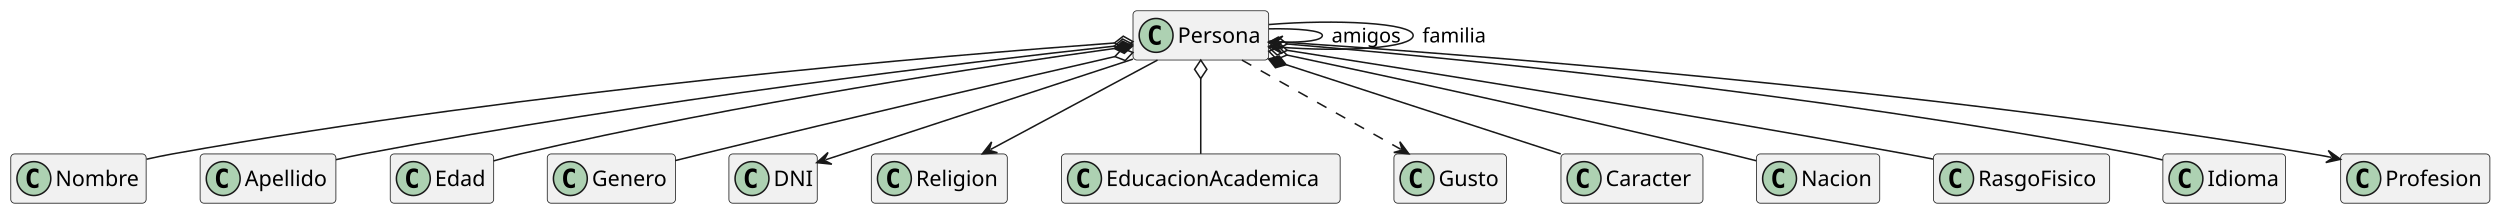
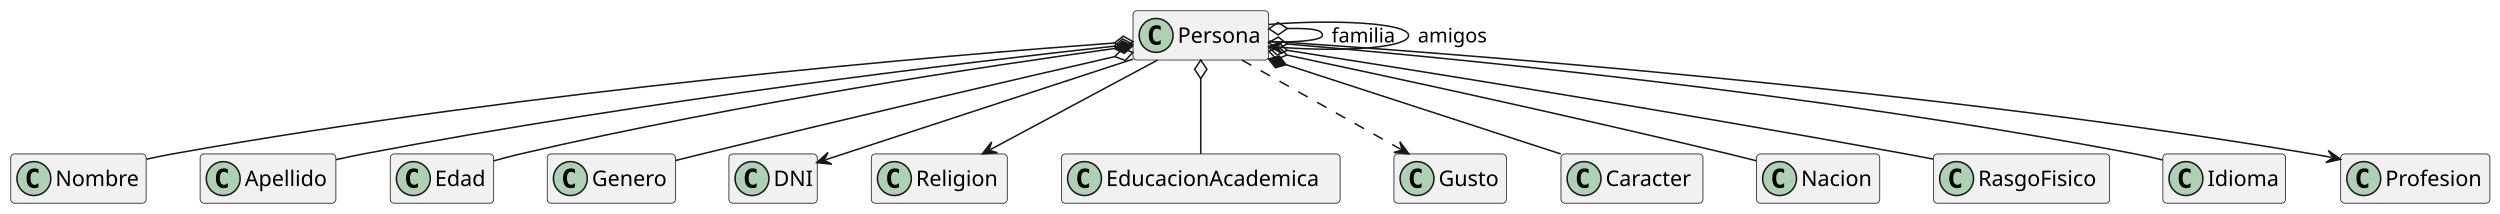
<svg xmlns="http://www.w3.org/2000/svg" contentStyleType="text/css" data-diagram-type="CLASS" height="139px" preserveAspectRatio="none" style="width:1624px;height:139px;background:#FFFFFF;" version="1.1" viewBox="0 0 1624 139" width="1624px" zoomAndPan="magnify">
  <defs />
  <g>
    <g class="entity" data-entity="Persona" data-source-line="3" data-uid="ent0002" id="entity_Persona">
      <rect fill="#F1F1F1" height="32" rx="2.5" ry="2.5" style="stroke:#181818;stroke-width:0.5;" width="88.123" x="736" y="7" />
      <ellipse cx="751" cy="23" fill="#ADD1B2" rx="11" ry="11" style="stroke:#181818;stroke-width:1;" />
      <path d="M753.969,28.641 Q753.391,28.938 752.75,29.078 Q752.109,29.234 751.406,29.234 Q748.906,29.234 747.578,27.594 Q746.266,25.938 746.266,22.812 Q746.266,19.688 747.578,18.031 Q748.906,16.375 751.406,16.375 Q752.109,16.375 752.75,16.531 Q753.406,16.688 753.969,16.984 L753.969,19.703 Q753.344,19.125 752.75,18.859 Q752.156,18.578 751.531,18.578 Q750.188,18.578 749.5,19.656 Q748.812,20.719 748.812,22.812 Q748.812,24.906 749.5,25.984 Q750.188,27.047 751.531,27.047 Q752.156,27.047 752.75,26.781 Q753.344,26.5 753.969,25.922 L753.969,28.641 Z " fill="#000000" />
      <text fill="#000000" font-family="sans-serif" font-size="14" lengthAdjust="spacing" textLength="56.123" x="765" y="27.847">Persona</text>
    </g>
    <g class="entity" data-entity="Nombre" data-source-line="6" data-uid="ent0003" id="entity_Nombre">
      <rect fill="#F1F1F1" height="32" rx="2.5" ry="2.5" style="stroke:#181818;stroke-width:0.5;" width="87.932" x="7" y="100" />
      <ellipse cx="22" cy="116" fill="#ADD1B2" rx="11" ry="11" style="stroke:#181818;stroke-width:1;" />
      <path d="M24.969,121.641 Q24.391,121.938 23.75,122.078 Q23.109,122.234 22.406,122.234 Q19.906,122.234 18.578,120.594 Q17.266,118.938 17.266,115.812 Q17.266,112.688 18.578,111.031 Q19.906,109.375 22.406,109.375 Q23.109,109.375 23.75,109.531 Q24.406,109.688 24.969,109.984 L24.969,112.703 Q24.344,112.125 23.75,111.859 Q23.156,111.578 22.531,111.578 Q21.188,111.578 20.5,112.656 Q19.812,113.719 19.812,115.812 Q19.812,117.906 20.5,118.984 Q21.188,120.047 22.531,120.047 Q23.156,120.047 23.75,119.781 Q24.344,119.5 24.969,118.922 L24.969,121.641 Z " fill="#000000" />
      <text fill="#000000" font-family="sans-serif" font-size="14" lengthAdjust="spacing" textLength="55.932" x="36" y="120.847">Nombre</text>
    </g>
    <g class="entity" data-entity="Apellido" data-source-line="9" data-uid="ent0004" id="entity_Apellido">
      <rect fill="#F1F1F1" height="32" rx="2.5" ry="2.5" style="stroke:#181818;stroke-width:0.5;" width="88.198" x="130" y="100" />
      <ellipse cx="145" cy="116" fill="#ADD1B2" rx="11" ry="11" style="stroke:#181818;stroke-width:1;" />
      <path d="M147.969,121.641 Q147.391,121.938 146.75,122.078 Q146.109,122.234 145.406,122.234 Q142.906,122.234 141.578,120.594 Q140.266,118.938 140.266,115.812 Q140.266,112.688 141.578,111.031 Q142.906,109.375 145.406,109.375 Q146.109,109.375 146.75,109.531 Q147.406,109.688 147.969,109.984 L147.969,112.703 Q147.344,112.125 146.75,111.859 Q146.156,111.578 145.531,111.578 Q144.188,111.578 143.5,112.656 Q142.812,113.719 142.812,115.812 Q142.812,117.906 143.5,118.984 Q144.188,120.047 145.531,120.047 Q146.156,120.047 146.75,119.781 Q147.344,119.5 147.969,118.922 L147.969,121.641 Z " fill="#000000" />
      <text fill="#000000" font-family="sans-serif" font-size="14" lengthAdjust="spacing" textLength="56.198" x="159" y="120.847">Apellido</text>
    </g>
    <g class="entity" data-entity="Edad" data-source-line="12" data-uid="ent0005" id="entity_Edad">
      <rect fill="#F1F1F1" height="32" rx="2.5" ry="2.5" style="stroke:#181818;stroke-width:0.5;" width="67.198" x="253.5" y="100" />
      <ellipse cx="268.5" cy="116" fill="#ADD1B2" rx="11" ry="11" style="stroke:#181818;stroke-width:1;" />
      <path d="M271.469,121.641 Q270.891,121.938 270.25,122.078 Q269.609,122.234 268.906,122.234 Q266.406,122.234 265.078,120.594 Q263.766,118.938 263.766,115.812 Q263.766,112.688 265.078,111.031 Q266.406,109.375 268.906,109.375 Q269.609,109.375 270.25,109.531 Q270.906,109.688 271.469,109.984 L271.469,112.703 Q270.844,112.125 270.25,111.859 Q269.656,111.578 269.031,111.578 Q267.688,111.578 267,112.656 Q266.312,113.719 266.312,115.812 Q266.312,117.906 267,118.984 Q267.688,120.047 269.031,120.047 Q269.656,120.047 270.25,119.781 Q270.844,119.5 271.469,118.922 L271.469,121.641 Z " fill="#000000" />
      <text fill="#000000" font-family="sans-serif" font-size="14" lengthAdjust="spacing" textLength="35.198" x="282.5" y="120.847">Edad</text>
    </g>
    <g class="entity" data-entity="Genero" data-source-line="15" data-uid="ent0006" id="entity_Genero">
      <rect fill="#F1F1F1" height="32" rx="2.5" ry="2.5" style="stroke:#181818;stroke-width:0.5;" width="83.269" x="355.5" y="100" />
      <ellipse cx="370.5" cy="116" fill="#ADD1B2" rx="11" ry="11" style="stroke:#181818;stroke-width:1;" />
      <path d="M373.469,121.641 Q372.891,121.938 372.25,122.078 Q371.609,122.234 370.906,122.234 Q368.406,122.234 367.078,120.594 Q365.766,118.938 365.766,115.812 Q365.766,112.688 367.078,111.031 Q368.406,109.375 370.906,109.375 Q371.609,109.375 372.25,109.531 Q372.906,109.688 373.469,109.984 L373.469,112.703 Q372.844,112.125 372.25,111.859 Q371.656,111.578 371.031,111.578 Q369.688,111.578 369,112.656 Q368.312,113.719 368.312,115.812 Q368.312,117.906 369,118.984 Q369.688,120.047 371.031,120.047 Q371.656,120.047 372.25,119.781 Q372.844,119.5 373.469,118.922 L373.469,121.641 Z " fill="#000000" />
      <text fill="#000000" font-family="sans-serif" font-size="14" lengthAdjust="spacing" textLength="51.27" x="384.5" y="120.847">Genero</text>
    </g>
    <g class="entity" data-entity="DNI" data-source-line="18" data-uid="ent0007" id="entity_DNI">
      <rect fill="#F1F1F1" height="32" rx="2.5" ry="2.5" style="stroke:#181818;stroke-width:0.5;" width="57.382" x="473.5" y="100" />
      <ellipse cx="488.5" cy="116" fill="#ADD1B2" rx="11" ry="11" style="stroke:#181818;stroke-width:1;" />
      <path d="M491.469,121.641 Q490.891,121.938 490.25,122.078 Q489.609,122.234 488.906,122.234 Q486.406,122.234 485.078,120.594 Q483.766,118.938 483.766,115.812 Q483.766,112.688 485.078,111.031 Q486.406,109.375 488.906,109.375 Q489.609,109.375 490.25,109.531 Q490.906,109.688 491.469,109.984 L491.469,112.703 Q490.844,112.125 490.25,111.859 Q489.656,111.578 489.031,111.578 Q487.688,111.578 487,112.656 Q486.312,113.719 486.312,115.812 Q486.312,117.906 487,118.984 Q487.688,120.047 489.031,120.047 Q489.656,120.047 490.25,119.781 Q490.844,119.5 491.469,118.922 L491.469,121.641 Z " fill="#000000" />
      <text fill="#000000" font-family="sans-serif" font-size="14" lengthAdjust="spacing" textLength="25.382" x="502.5" y="120.847">DNI</text>
    </g>
    <g class="entity" data-entity="Religion" data-source-line="21" data-uid="ent0008" id="entity_Religion">
      <rect fill="#F1F1F1" height="32" rx="2.5" ry="2.5" style="stroke:#181818;stroke-width:0.5;" width="88.335" x="566" y="100" />
      <ellipse cx="581" cy="116" fill="#ADD1B2" rx="11" ry="11" style="stroke:#181818;stroke-width:1;" />
      <path d="M583.969,121.641 Q583.391,121.938 582.75,122.078 Q582.109,122.234 581.406,122.234 Q578.906,122.234 577.578,120.594 Q576.266,118.938 576.266,115.812 Q576.266,112.688 577.578,111.031 Q578.906,109.375 581.406,109.375 Q582.109,109.375 582.75,109.531 Q583.406,109.688 583.969,109.984 L583.969,112.703 Q583.344,112.125 582.75,111.859 Q582.156,111.578 581.531,111.578 Q580.188,111.578 579.5,112.656 Q578.812,113.719 578.812,115.812 Q578.812,117.906 579.5,118.984 Q580.188,120.047 581.531,120.047 Q582.156,120.047 582.75,119.781 Q583.344,119.5 583.969,118.922 L583.969,121.641 Z " fill="#000000" />
      <text fill="#000000" font-family="sans-serif" font-size="14" lengthAdjust="spacing" textLength="56.335" x="595" y="120.847">Religion</text>
    </g>
    <g class="entity" data-entity="EducacionAcademica" data-source-line="24" data-uid="ent0009" id="entity_EducacionAcademica">
      <rect fill="#F1F1F1" height="32" rx="2.5" ry="2.5" style="stroke:#181818;stroke-width:0.5;" width="181.065" x="689.5" y="100" />
      <ellipse cx="704.5" cy="116" fill="#ADD1B2" rx="11" ry="11" style="stroke:#181818;stroke-width:1;" />
      <path d="M707.469,121.641 Q706.891,121.938 706.25,122.078 Q705.609,122.234 704.906,122.234 Q702.406,122.234 701.078,120.594 Q699.766,118.938 699.766,115.812 Q699.766,112.688 701.078,111.031 Q702.406,109.375 704.906,109.375 Q705.609,109.375 706.25,109.531 Q706.906,109.688 707.469,109.984 L707.469,112.703 Q706.844,112.125 706.25,111.859 Q705.656,111.578 705.031,111.578 Q703.688,111.578 703,112.656 Q702.312,113.719 702.312,115.812 Q702.312,117.906 703,118.984 Q703.688,120.047 705.031,120.047 Q705.656,120.047 706.25,119.781 Q706.844,119.5 707.469,118.922 L707.469,121.641 Z " fill="#000000" />
      <text fill="#000000" font-family="sans-serif" font-size="14" lengthAdjust="spacing" textLength="149.065" x="718.5" y="120.847">EducacionAcademica</text>
    </g>
    <g class="entity" data-entity="Gusto" data-source-line="27" data-uid="ent0010" id="entity_Gusto">
      <rect fill="#F1F1F1" height="32" rx="2.5" ry="2.5" style="stroke:#181818;stroke-width:0.5;" width="73.07" x="905.5" y="100" />
      <ellipse cx="920.5" cy="116" fill="#ADD1B2" rx="11" ry="11" style="stroke:#181818;stroke-width:1;" />
      <path d="M923.469,121.641 Q922.891,121.938 922.25,122.078 Q921.609,122.234 920.906,122.234 Q918.406,122.234 917.078,120.594 Q915.766,118.938 915.766,115.812 Q915.766,112.688 917.078,111.031 Q918.406,109.375 920.906,109.375 Q921.609,109.375 922.25,109.531 Q922.906,109.688 923.469,109.984 L923.469,112.703 Q922.844,112.125 922.25,111.859 Q921.656,111.578 921.031,111.578 Q919.688,111.578 919,112.656 Q918.312,113.719 918.312,115.812 Q918.312,117.906 919,118.984 Q919.688,120.047 921.031,120.047 Q921.656,120.047 922.25,119.781 Q922.844,119.5 923.469,118.922 L923.469,121.641 Z " fill="#000000" />
      <text fill="#000000" font-family="sans-serif" font-size="14" lengthAdjust="spacing" textLength="41.07" x="934.5" y="120.847">Gusto</text>
    </g>
    <g class="entity" data-entity="Caracter" data-source-line="30" data-uid="ent0011" id="entity_Caracter">
      <rect fill="#F1F1F1" height="32" rx="2.5" ry="2.5" style="stroke:#181818;stroke-width:0.5;" width="92.245" x="1014" y="100" />
      <ellipse cx="1029" cy="116" fill="#ADD1B2" rx="11" ry="11" style="stroke:#181818;stroke-width:1;" />
      <path d="M1031.969,121.641 Q1031.391,121.938 1030.75,122.078 Q1030.109,122.234 1029.406,122.234 Q1026.906,122.234 1025.578,120.594 Q1024.266,118.938 1024.266,115.812 Q1024.266,112.688 1025.578,111.031 Q1026.906,109.375 1029.406,109.375 Q1030.109,109.375 1030.75,109.531 Q1031.406,109.688 1031.969,109.984 L1031.969,112.703 Q1031.344,112.125 1030.75,111.859 Q1030.156,111.578 1029.531,111.578 Q1028.188,111.578 1027.5,112.656 Q1026.812,113.719 1026.812,115.812 Q1026.812,117.906 1027.5,118.984 Q1028.188,120.047 1029.531,120.047 Q1030.156,120.047 1030.75,119.781 Q1031.344,119.5 1031.969,118.922 L1031.969,121.641 Z " fill="#000000" />
      <text fill="#000000" font-family="sans-serif" font-size="14" lengthAdjust="spacing" textLength="60.245" x="1043" y="120.847">Caracter</text>
    </g>
    <g class="entity" data-entity="Nacion" data-source-line="33" data-uid="ent0012" id="entity_Nacion">
      <rect fill="#F1F1F1" height="32" rx="2.5" ry="2.5" style="stroke:#181818;stroke-width:0.5;" width="80.077" x="1141" y="100" />
      <ellipse cx="1156" cy="116" fill="#ADD1B2" rx="11" ry="11" style="stroke:#181818;stroke-width:1;" />
      <path d="M1158.969,121.641 Q1158.391,121.938 1157.75,122.078 Q1157.109,122.234 1156.406,122.234 Q1153.906,122.234 1152.578,120.594 Q1151.266,118.938 1151.266,115.812 Q1151.266,112.688 1152.578,111.031 Q1153.906,109.375 1156.406,109.375 Q1157.109,109.375 1157.75,109.531 Q1158.406,109.688 1158.969,109.984 L1158.969,112.703 Q1158.344,112.125 1157.75,111.859 Q1157.156,111.578 1156.531,111.578 Q1155.188,111.578 1154.5,112.656 Q1153.812,113.719 1153.812,115.812 Q1153.812,117.906 1154.5,118.984 Q1155.188,120.047 1156.531,120.047 Q1157.156,120.047 1157.75,119.781 Q1158.344,119.5 1158.969,118.922 L1158.969,121.641 Z " fill="#000000" />
      <text fill="#000000" font-family="sans-serif" font-size="14" lengthAdjust="spacing" textLength="48.077" x="1170" y="120.847">Nacion</text>
    </g>
    <g class="entity" data-entity="RasgoFisico" data-source-line="36" data-uid="ent0013" id="entity_RasgoFisico">
      <rect fill="#F1F1F1" height="32" rx="2.5" ry="2.5" style="stroke:#181818;stroke-width:0.5;" width="114.441" x="1256" y="100" />
      <ellipse cx="1271" cy="116" fill="#ADD1B2" rx="11" ry="11" style="stroke:#181818;stroke-width:1;" />
      <path d="M1273.969,121.641 Q1273.391,121.938 1272.75,122.078 Q1272.109,122.234 1271.406,122.234 Q1268.906,122.234 1267.578,120.594 Q1266.266,118.938 1266.266,115.812 Q1266.266,112.688 1267.578,111.031 Q1268.906,109.375 1271.406,109.375 Q1272.109,109.375 1272.75,109.531 Q1273.406,109.688 1273.969,109.984 L1273.969,112.703 Q1273.344,112.125 1272.75,111.859 Q1272.156,111.578 1271.531,111.578 Q1270.188,111.578 1269.5,112.656 Q1268.812,113.719 1268.812,115.812 Q1268.812,117.906 1269.5,118.984 Q1270.188,120.047 1271.531,120.047 Q1272.156,120.047 1272.75,119.781 Q1273.344,119.5 1273.969,118.922 L1273.969,121.641 Z " fill="#000000" />
      <text fill="#000000" font-family="sans-serif" font-size="14" lengthAdjust="spacing" textLength="82.441" x="1285" y="120.847">RasgoFisico</text>
    </g>
    <g class="entity" data-entity="Idioma" data-source-line="39" data-uid="ent0014" id="entity_Idioma">
      <rect fill="#F1F1F1" height="32" rx="2.5" ry="2.5" style="stroke:#181818;stroke-width:0.5;" width="79.688" x="1405" y="100" />
      <ellipse cx="1420" cy="116" fill="#ADD1B2" rx="11" ry="11" style="stroke:#181818;stroke-width:1;" />
      <path d="M1422.969,121.641 Q1422.391,121.938 1421.75,122.078 Q1421.109,122.234 1420.406,122.234 Q1417.906,122.234 1416.578,120.594 Q1415.266,118.938 1415.266,115.812 Q1415.266,112.688 1416.578,111.031 Q1417.906,109.375 1420.406,109.375 Q1421.109,109.375 1421.75,109.531 Q1422.406,109.688 1422.969,109.984 L1422.969,112.703 Q1422.344,112.125 1421.75,111.859 Q1421.156,111.578 1420.531,111.578 Q1419.188,111.578 1418.5,112.656 Q1417.812,113.719 1417.812,115.812 Q1417.812,117.906 1418.5,118.984 Q1419.188,120.047 1420.531,120.047 Q1421.156,120.047 1421.75,119.781 Q1422.344,119.5 1422.969,118.922 L1422.969,121.641 Z " fill="#000000" />
      <text fill="#000000" font-family="sans-serif" font-size="14" lengthAdjust="spacing" textLength="47.688" x="1434" y="120.847">Idioma</text>
    </g>
    <g class="entity" data-entity="Profesion" data-source-line="42" data-uid="ent0015" id="entity_Profesion">
      <rect fill="#F1F1F1" height="32" rx="2.5" ry="2.5" style="stroke:#181818;stroke-width:0.5;" width="96.928" x="1520.5" y="100" />
      <ellipse cx="1535.5" cy="116" fill="#ADD1B2" rx="11" ry="11" style="stroke:#181818;stroke-width:1;" />
      <path d="M1538.469,121.641 Q1537.891,121.938 1537.25,122.078 Q1536.609,122.234 1535.906,122.234 Q1533.406,122.234 1532.078,120.594 Q1530.766,118.938 1530.766,115.812 Q1530.766,112.688 1532.078,111.031 Q1533.406,109.375 1535.906,109.375 Q1536.609,109.375 1537.25,109.531 Q1537.906,109.688 1538.469,109.984 L1538.469,112.703 Q1537.844,112.125 1537.25,111.859 Q1536.656,111.578 1536.031,111.578 Q1534.688,111.578 1534,112.656 Q1533.312,113.719 1533.312,115.812 Q1533.312,117.906 1534,118.984 Q1534.688,120.047 1536.031,120.047 Q1536.656,120.047 1537.25,119.781 Q1537.844,119.5 1538.469,118.922 L1538.469,121.641 Z " fill="#000000" />
      <text fill="#000000" font-family="sans-serif" font-size="14" lengthAdjust="spacing" textLength="64.928" x="1549.5" y="120.847">Profesion</text>
    </g>
    <g class="link" data-entity-1="Persona" data-entity-2="Caracter" data-source-line="45" data-uid="lnk16" id="link_Persona_Caracter">
      <path codeLine="45" d="M835.472,42.03 C887.212,58.85 961.25,82.9 1013.87,100.01" fill="none" id="Persona-backto-Caracter" style="stroke:#181818;stroke-width:1;" />
      <polygon fill="#181818" points="824.06,38.32,828.529,43.979,835.472,42.03,831.003,36.371,824.06,38.32" style="stroke:#181818;stroke-width:1;" />
    </g>
    <g class="link" data-entity-1="Persona" data-entity-2="Edad" data-source-line="46" data-uid="lnk17" id="link_Persona_Edad">
      <path codeLine="46" d="M723.862,31.515 C643.892,42.515 482.1,66.54 338,100 C332.34,101.32 326.37,102.89 320.6,104.52" fill="none" id="Persona-backto-Edad" style="stroke:#181818;stroke-width:1;" />
      <polygon fill="#181818" points="735.75,29.88,729.261,26.735,723.862,31.515,730.351,34.66,735.75,29.88" style="stroke:#181818;stroke-width:1;" />
    </g>
    <g class="link" data-entity-1="Persona" data-entity-2="RasgoFisico" data-source-line="47" data-uid="lnk18" id="link_Persona_RasgoFisico">
      <path codeLine="47" d="M836.156,32.701 C918.006,45.481 1086.56,72.3 1238,100 C1243.75,101.05 1249.73,102.18 1255.71,103.34" fill="none" id="Persona-backto-RasgoFisico" style="stroke:#181818;stroke-width:1;" />
      <polygon fill="none" points="824.3,30.85,829.611,35.728,836.156,32.701,830.845,27.823,824.3,30.85" style="stroke:#181818;stroke-width:1;" />
    </g>
    <g class="link" data-entity-1="Persona" data-entity-2="Genero" data-source-line="48" data-uid="lnk19" id="link_Persona_Genero">
      <path codeLine="48" d="M724.224,36.752 C661.824,51.062 555.9,75.59 456,100 C450.35,101.38 444.41,102.86 438.56,104.33" fill="none" id="Persona-backto-Genero" style="stroke:#181818;stroke-width:1;" />
      <polygon fill="none" points="735.92,34.07,729.178,31.512,724.224,36.752,730.966,39.31,735.92,34.07" style="stroke:#181818;stroke-width:1;" />
    </g>
    <g class="link" data-entity-1="Persona" data-entity-2="Nombre" data-source-line="49" data-uid="lnk20" id="link_Persona_Nombre">
      <path codeLine="49" d="M723.982,27.927 C616.642,35.797 345.23,58.23 112,100 C106.53,100.98 100.81,102.17 95.17,103.43" fill="none" id="Persona-backto-Nombre" style="stroke:#181818;stroke-width:1;" />
      <polygon fill="none" points="735.95,27.05,729.674,23.499,723.982,27.927,730.259,31.478,735.95,27.05" style="stroke:#181818;stroke-width:1;" />
    </g>
    <g class="link" data-entity-1="Persona" data-entity-2="Apellido" data-source-line="50" data-uid="lnk21" id="link_Persona_Apellido">
      <path codeLine="50" d="M723.761,29.995 C630.721,40.175 420.31,64.92 236,100 C230.23,101.1 224.2,102.38 218.25,103.73" fill="none" id="Persona-backto-Apellido" style="stroke:#181818;stroke-width:1;" />
      <polygon fill="none" points="735.69,28.69,729.29,25.366,723.761,29.995,730.161,33.319,735.69,28.69" style="stroke:#181818;stroke-width:1;" />
    </g>
    <g class="link" data-entity-1="Persona" data-entity-2="Nacion" data-source-line="51" data-uid="lnk22" id="link_Persona_Nacion">
      <path codeLine="51" d="M835.98,35.774 C901.43,49.624 1016.1,74.34 1123,100 C1128.76,101.38 1134.84,102.89 1140.8,104.41" fill="none" id="Persona-backto-Nacion" style="stroke:#181818;stroke-width:1;" />
      <polygon fill="none" points="824.24,33.29,829.282,38.446,835.98,35.774,830.938,30.619,824.24,33.29" style="stroke:#181818;stroke-width:1;" />
    </g>
    <g class="link" data-entity-1="Persona" data-entity-2="Idioma" data-source-line="52" data-uid="lnk23" id="link_Persona_Idioma">
      <path codeLine="52" d="M836.057,28.577 C936.567,37.127 1178.1,60.08 1387,100 C1392.82,101.11 1398.93,102.47 1404.9,103.92" fill="none" id="Persona-backto-Idioma" style="stroke:#181818;stroke-width:1;" />
      <polygon fill="none" points="824.1,27.56,829.739,32.054,836.057,28.577,830.417,24.083,824.1,27.56" style="stroke:#181818;stroke-width:1;" />
    </g>
    <g class="link" data-entity-1="Persona" data-entity-2="EducacionAcademica" data-source-line="53" data-uid="lnk24" id="link_Persona_EducacionAcademica">
      <path codeLine="53" d="M780,51.03 C780,67.89 780,83.08 780,99.95" fill="none" id="Persona-backto-EducacionAcademica" style="stroke:#181818;stroke-width:1;" />
      <polygon fill="none" points="780,39.03,776,45.03,780,51.03,784,45.03,780,39.03" style="stroke:#181818;stroke-width:1;" />
    </g>
-     <g class="link" data-entity-1="Persona" data-entity-2="Religion" data-source-line="54" data-uid="lnk25" id="link_Persona_Religion">
-       <path codeLine="54" d="M751.93,39.03 C720.43,55.89 674.92,80.249 643.4,97.119" fill="none" id="Persona-to-Religion" style="stroke:#181818;stroke-width:1;" />
-       <polygon fill="#181818" points="638.11,99.95,647.933,99.23,642.518,97.591,644.157,92.176,638.11,99.95" style="stroke:#181818;stroke-width:1;" />
-     </g>
-     <g class="link" data-entity-1="Persona" data-entity-2="Persona" data-source-line="55" data-uid="lnk26" id="link_Persona_Persona">
-       <path codeLine="55" d="M824.27,18.73 C843.02,18.41 859,19.83 859,23 C859,26.17 849.019,27.692 830.269,27.372" fill="none" id="Persona-to-Persona" style="stroke:#181818;stroke-width:1;" />
-       <polygon fill="#181818" points="824.27,27.27,833.2,31.423,829.269,27.355,833.337,23.424,824.27,27.27" style="stroke:#181818;stroke-width:1;" />
-       <text fill="#000000" font-family="sans-serif" font-size="13" lengthAdjust="spacing" textLength="47.22" x="865" y="27.567">amigos</text>
+     <g class="link" data-entity-1="Persona" data-entity-2="Persona" data-source-line="54" data-uid="lnk25" id="link_Persona_Persona">
+       <path codeLine="54" d="M836.268,18.525 C855.018,18.205 859,19.83 859,23 C859,26.17 843.02,27.59 824.27,27.27" fill="none" id="Persona-backto-Persona" style="stroke:#181818;stroke-width:1;" />
+       <polygon fill="none" points="824.27,18.73,830.337,22.627,836.268,18.525,830.201,14.628,824.27,18.73" style="stroke:#181818;stroke-width:1;" />
+       <text fill="#000000" font-family="sans-serif" font-size="13" lengthAdjust="spacing" textLength="44.008" x="865" y="27.567">familia</text>
    </g>
    <g class="link" data-entity-1="Persona" data-entity-2="Persona" data-source-line="56" data-uid="lnk27" id="link_Persona_Persona">
-       <path codeLine="56" d="M824.23,15.94 C867.18,12.45 918,14.8 918,23 C918,31.2 873.16,34.036 830.21,30.546" fill="none" id="Persona-to-Persona-1" style="stroke:#181818;stroke-width:1;" />
-       <polygon fill="#181818" points="824.23,30.06,832.876,34.776,829.214,30.465,833.524,26.802,824.23,30.06" style="stroke:#181818;stroke-width:1;" />
-       <text fill="#000000" font-family="sans-serif" font-size="13" lengthAdjust="spacing" textLength="44.008" x="924" y="27.567">familia</text>
+       <path codeLine="56" d="M824.32,15.88 C866.24,12.47 915,14.85 915,23 C915,31.15 872.22,34.017 830.3,30.607" fill="none" id="Persona-to-Persona" style="stroke:#181818;stroke-width:1;" />
+       <polygon fill="#181818" points="824.32,30.12,832.966,34.837,829.303,30.525,833.615,26.863,824.32,30.12" style="stroke:#181818;stroke-width:1;" />
+       <text fill="#000000" font-family="sans-serif" font-size="13" lengthAdjust="spacing" textLength="47.22" x="921" y="27.567">amigos</text>
+     </g>
+     <g class="link" data-entity-1="Persona" data-entity-2="Religion" data-source-line="55" data-uid="lnk26" id="link_Persona_Religion">
+       <path codeLine="55" d="M751.93,39.03 C720.43,55.89 674.92,80.249 643.4,97.119" fill="none" id="Persona-to-Religion" style="stroke:#181818;stroke-width:1;" />
+       <polygon fill="#181818" points="638.11,99.95,647.933,99.23,642.518,97.591,644.157,92.176,638.11,99.95" style="stroke:#181818;stroke-width:1;" />
    </g>
    <g class="link" data-entity-1="Persona" data-entity-2="Profesion" data-source-line="57" data-uid="lnk28" id="link_Persona_Profesion">
      <path codeLine="57" d="M824.21,26.76 C937.49,34.23 1247.18,57.24 1502,100 C1508,101.01 1508.382,101.004 1514.572,102.274" fill="none" id="Persona-to-Profesion" style="stroke:#181818;stroke-width:1;" />
      <polygon fill="#181818" points="1520.45,103.48,1512.438,97.753,1515.552,102.475,1510.83,105.59,1520.45,103.48" style="stroke:#181818;stroke-width:1;" />
    </g>
    <g class="link" data-entity-1="Persona" data-entity-2="Gusto" data-source-line="58" data-uid="lnk29" id="link_Persona_Gusto">
      <path codeLine="58" d="M806.75,39.03 C836.77,55.89 879.949,80.141 909.979,97.011" fill="none" id="Persona-to-Gusto" style="stroke:#181818;stroke-width:1;stroke-dasharray:7,7;" />
      <polygon fill="#181818" points="915.21,99.95,909.322,92.055,910.851,97.501,905.404,99.029,915.21,99.95" style="stroke:#181818;stroke-width:1;" />
    </g>
    <g class="link" data-entity-1="Persona" data-entity-2="DNI" data-source-line="59" data-uid="lnk30" id="link_Persona_DNI">
      <path codeLine="59" d="M735.95,38.42 C678.38,57.26 584.902,87.863 536.272,103.783" fill="none" id="Persona-to-DNI" style="stroke:#181818;stroke-width:1;" />
      <polygon fill="#181818" points="530.57,105.65,540.368,106.651,535.322,104.094,537.879,99.048,530.57,105.65" style="stroke:#181818;stroke-width:1;" />
    </g>
  </g>
</svg>
